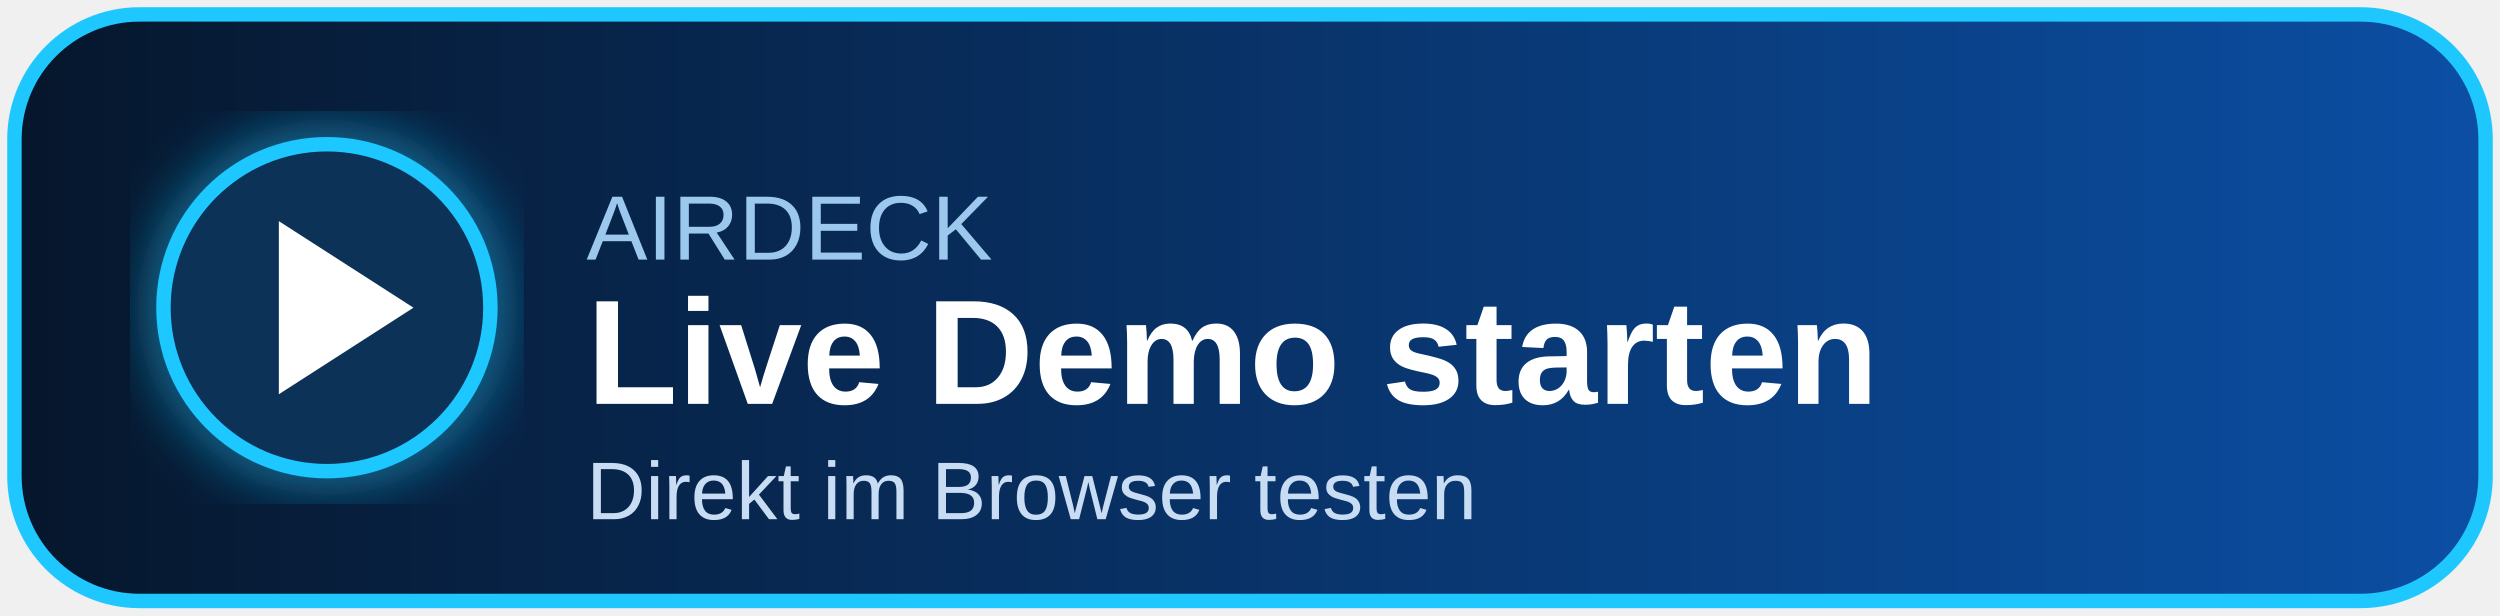
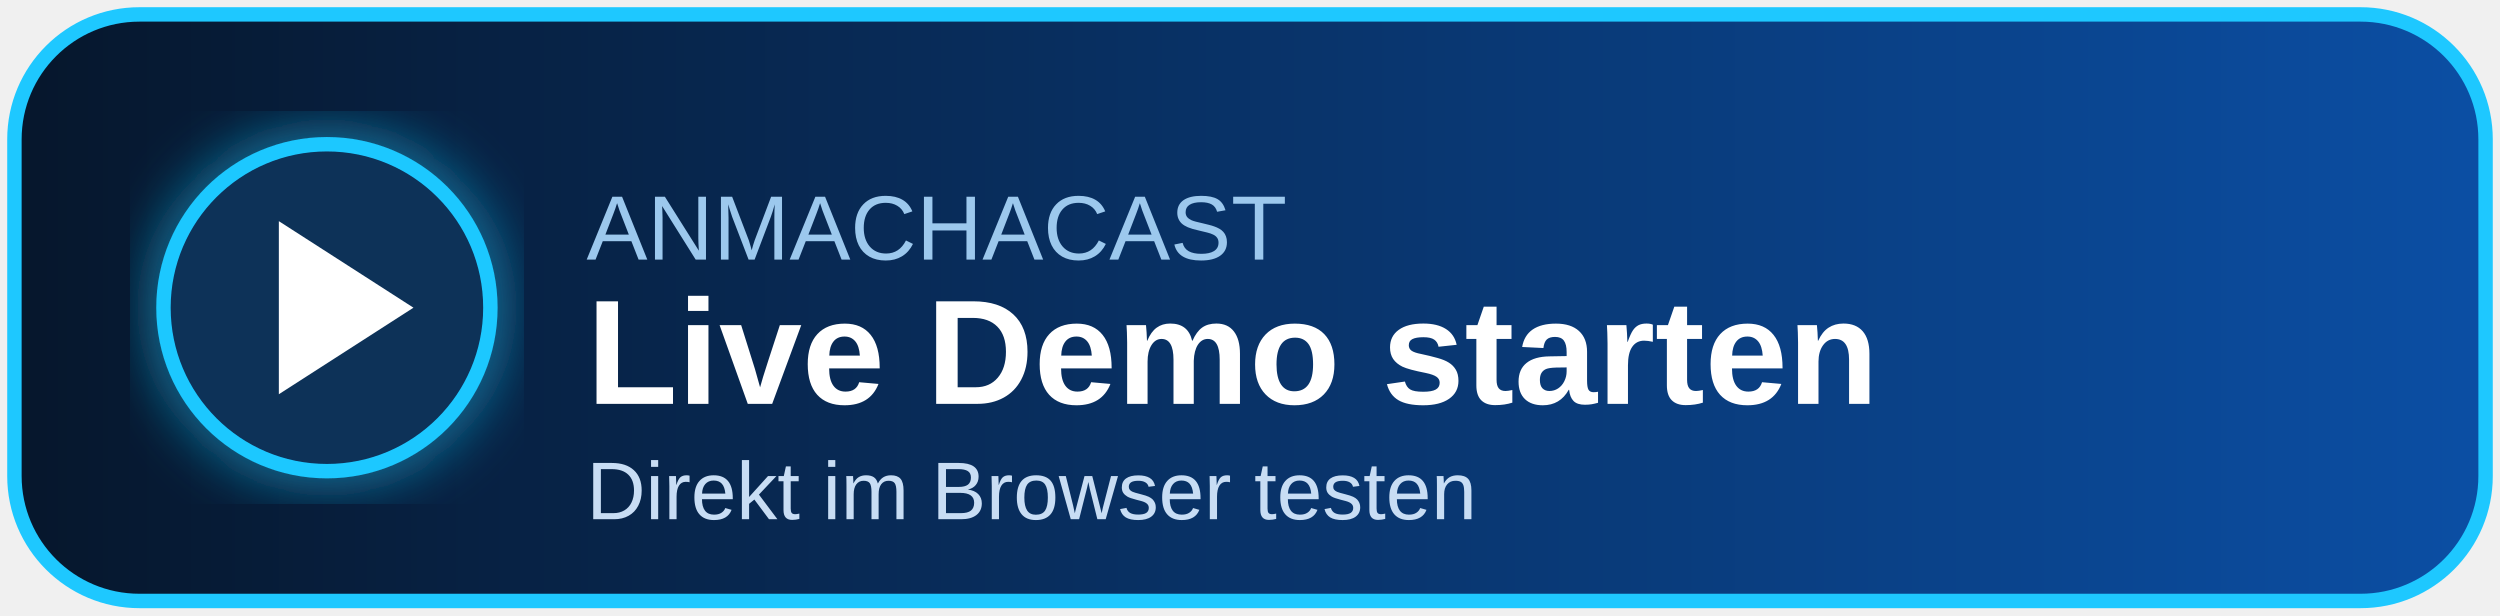
<svg xmlns="http://www.w3.org/2000/svg" width="520" height="128" viewBox="0 0 520 128">
  <defs>
    <linearGradient id="bg" x1="0" x2="1">
      <stop stop-color="#06172d" />
      <stop offset="1" stop-color="#0b4ea3" />
    </linearGradient>
    <filter id="g">
      <feGaussianBlur stdDeviation="6" result="b" />
      <feMerge>
        <feMergeNode in="b" />
        <feMergeNode in="SourceGraphic" />
      </feMerge>
    </filter>
  </defs>
  <rect x="3" y="3" width="514" height="122" rx="26" fill="url(#bg)" stroke="#1ec8ff" stroke-width="3" />
  <circle cx="68" cy="64" r="34" fill="#0c3159" stroke="#1ec8ff" stroke-width="3" filter="url(#g)" />
  <path d="M58 46l28 18-28 18z" fill="#fff" />
-   <text x="122" y="54" font-family="Segoe UI,Arial" font-size="19" fill="#9cc8ed">AIRDECK</text>
+   <text x="122" y="54" font-family="Segoe UI,Arial" font-size="19" fill="#9cc8ed">ANMACHACAST</text>
  <text x="122" y="84" font-family="Segoe UI,Arial" font-size="31" font-weight="700" fill="#fff">Live Demo starten</text>
  <text x="122" y="108" font-family="Segoe UI,Arial" font-size="17" fill="#c8ddf4">Direkt im Browser testen</text>
</svg>
